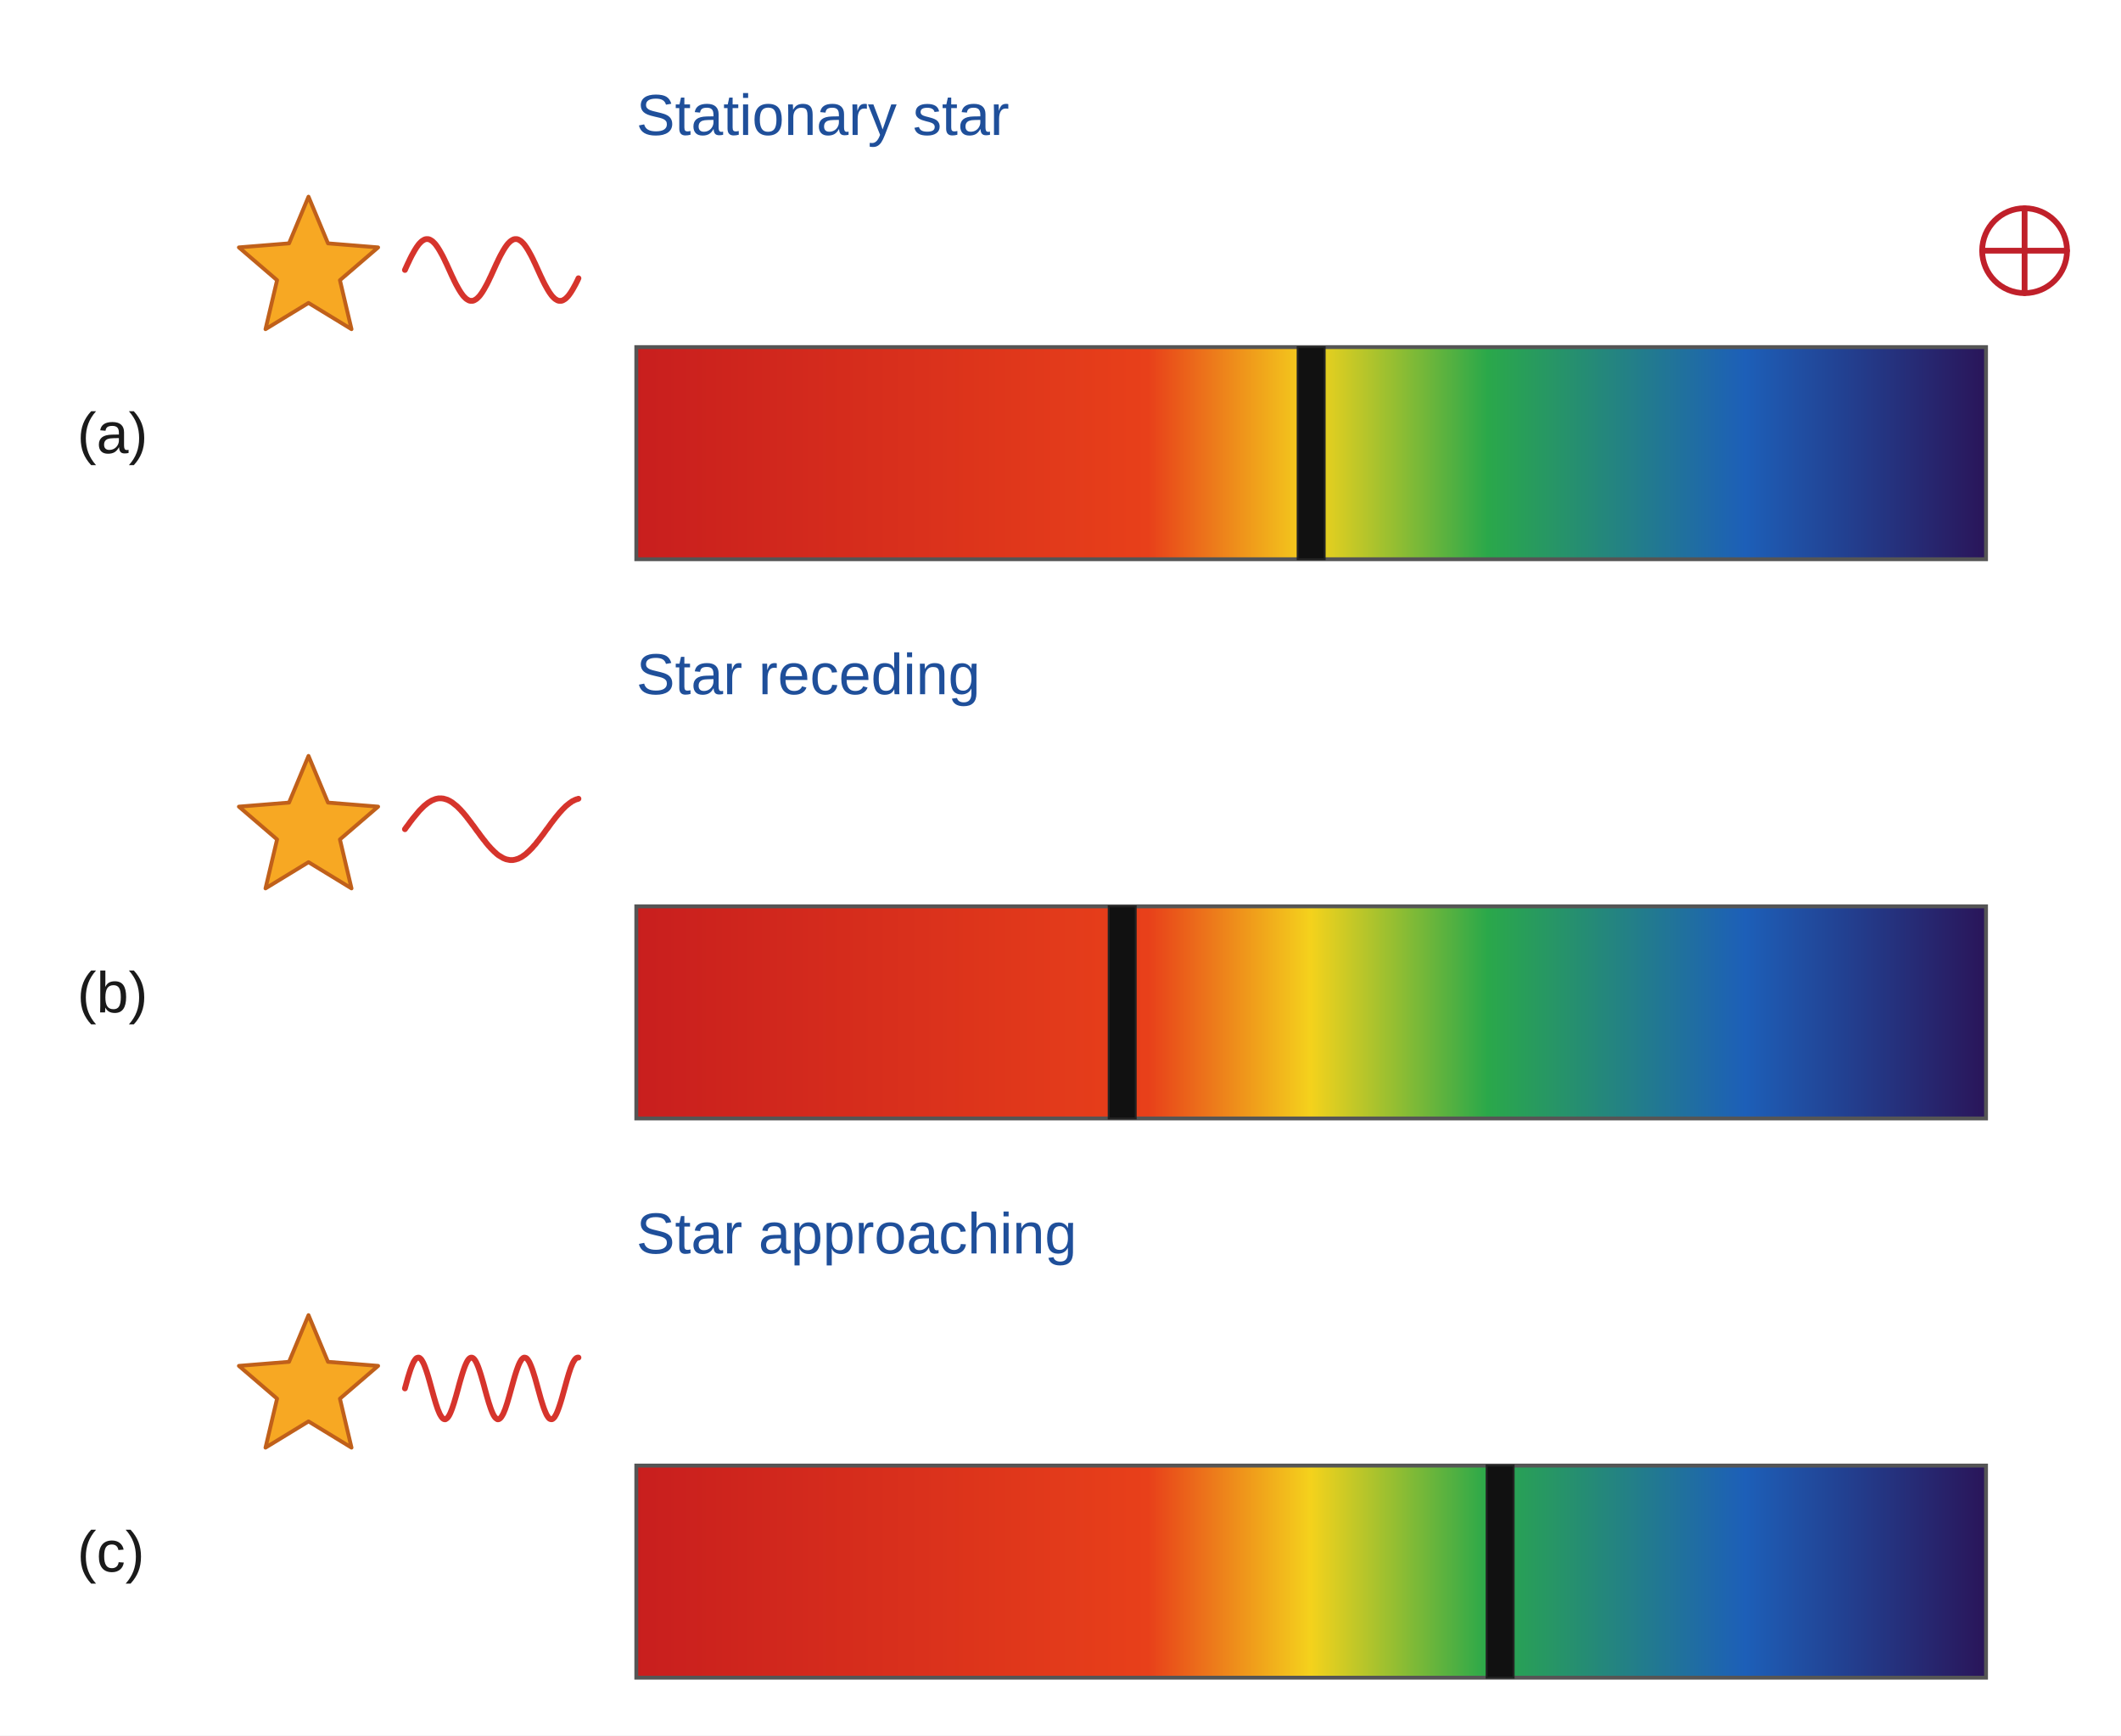
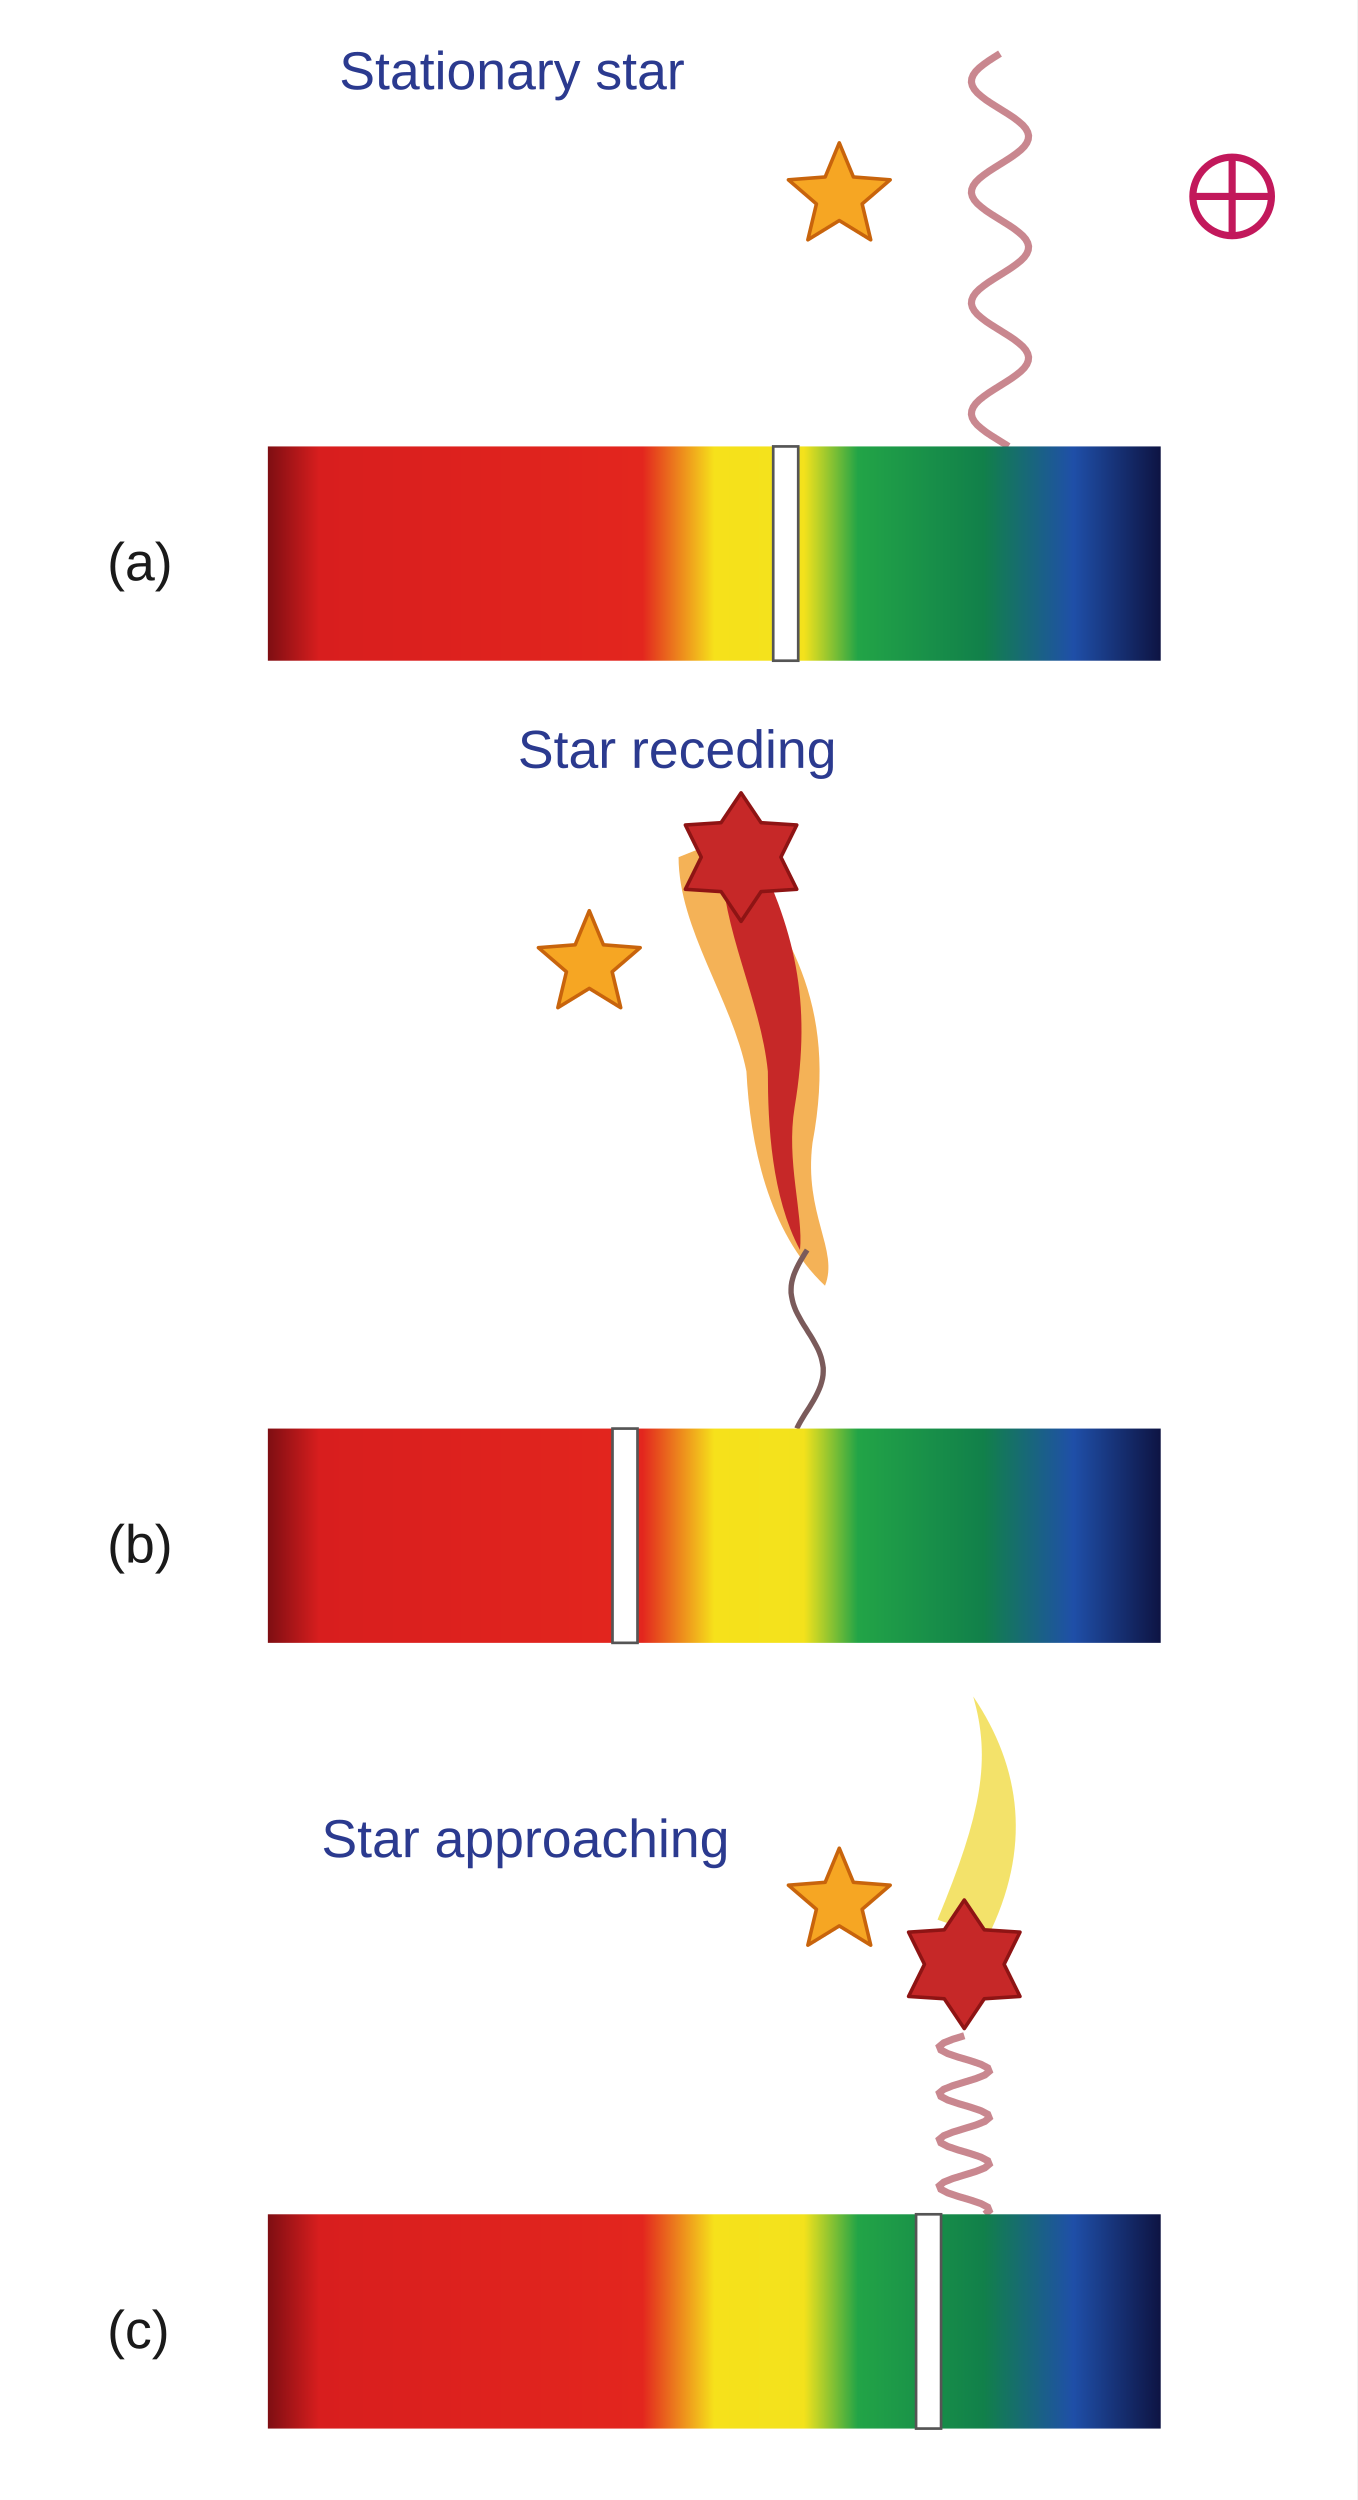
- <svg xmlns="http://www.w3.org/2000/svg" viewBox="0 0 1100 900" font-family="Arial, Helvetica, sans-serif">
+ <svg xmlns="http://www.w3.org/2000/svg" viewBox="0 0 760 1400" font-family="Arial, Helvetica, sans-serif">
  <defs>
-     <linearGradient id="spec" x1="0" y1="0" x2="1" y2="0">
-       <stop offset="0" stop-color="#c81e1e" />
-       <stop offset="0.38" stop-color="#e8401a" />
-       <stop offset="0.5" stop-color="#f4d21c" />
-       <stop offset="0.63" stop-color="#2aa84a" />
-       <stop offset="0.82" stop-color="#1d5fb8" />
-       <stop offset="1" stop-color="#2a1458" />
+     <linearGradient id="spec" x1="0" x2="1" y1="0" y2="0">
+       <stop offset="0" stop-color="#7a0d12" />
+       <stop offset="0.06" stop-color="#d81e1e" />
+       <stop offset="0.42" stop-color="#e3261e" />
+       <stop offset="0.5" stop-color="#f6e11b" />
+       <stop offset="0.6" stop-color="#f3e21c" />
+       <stop offset="0.66" stop-color="#22a447" />
+       <stop offset="0.8" stop-color="#11804a" />
+       <stop offset="0.9" stop-color="#1f4fa8" />
+       <stop offset="1" stop-color="#0d1240" />
    </linearGradient>
  </defs>
-   <rect width="1100" height="900" fill="#ffffff" />
-   <text x="40.0" y="235.0" font-size="30" fill="#1a1a1a" text-anchor="start" font-weight="400">(a)</text>
-   <text x="330.0" y="70.0" font-size="30" fill="#1f4f9a" text-anchor="start" font-weight="400">Stationary star</text>
-   <path d="M160.0 102.0 L170.1 126.2 L196.1 128.3 L176.3 145.3 L182.3 170.7 L160.0 157.1 L137.7 170.7 L143.7 145.3 L123.9 128.3 L149.9 126.2 Z" stroke="#c0601a" stroke-width="2" fill="#f7a823" stroke-linejoin="round" stroke-linecap="round" />
-   <path d="M210.0 140.0 L210.5 138.9 L211.0 137.8 L211.5 136.7 L212.0 135.7 L212.5 134.6 L213.0 133.6 L213.5 132.6 L214.0 131.7 L214.5 130.8 L215.0 129.9 L215.5 129.1 L216.0 128.3 L216.5 127.6 L217.0 126.9 L217.5 126.3 L218.0 125.8 L218.5 125.3 L219.0 124.9 L219.5 124.6 L220.0 124.3 L220.5 124.1 L221.0 124.0 L221.5 124.0 L222.0 124.0 L222.5 124.1 L223.0 124.3 L223.5 124.6 L224.0 124.9 L224.5 125.3 L225.0 125.8 L225.5 126.3 L226.0 126.9 L226.5 127.6 L227.0 128.3 L227.5 129.1 L228.0 129.9 L228.5 130.8 L229.0 131.7 L229.5 132.6 L230.0 133.6 L230.5 134.6 L231.0 135.7 L231.5 136.7 L232.0 137.8 L232.5 138.9 L233.0 140.0 L233.5 141.1 L234.0 142.2 L234.5 143.3 L235.0 144.3 L235.5 145.4 L236.0 146.4 L236.5 147.4 L237.0 148.3 L237.5 149.2 L238.0 150.1 L238.5 150.9 L239.0 151.7 L239.5 152.4 L240.0 153.1 L240.5 153.7 L241.0 154.2 L241.5 154.7 L242.0 155.1 L242.5 155.4 L243.0 155.7 L243.5 155.9 L244.0 156.0 L244.5 156.0 L245.0 156.0 L245.5 155.9 L246.0 155.7 L246.5 155.4 L247.0 155.1 L247.5 154.7 L248.0 154.2 L248.5 153.7 L249.0 153.1 L249.5 152.4 L250.0 151.7 L250.5 150.9 L251.0 150.1 L251.5 149.2 L252.0 148.3 L252.5 147.4 L253.0 146.4 L253.5 145.4 L254.0 144.3 L254.5 143.3 L255.0 142.2 L255.5 141.1 L256.0 140.0 L256.5 138.9 L257.0 137.8 L257.5 136.7 L258.0 135.7 L258.5 134.6 L259.0 133.6 L259.5 132.6 L260.0 131.7 L260.5 130.8 L261.0 129.9 L261.5 129.1 L262.0 128.3 L262.5 127.6 L263.0 126.9 L263.5 126.3 L264.0 125.8 L264.5 125.3 L265.0 124.9 L265.5 124.6 L266.0 124.3 L266.5 124.1 L267.0 124.0 L267.5 124.0 L268.0 124.0 L268.5 124.1 L269.0 124.3 L269.5 124.6 L270.0 124.9 L270.5 125.3 L271.0 125.8 L271.5 126.3 L272.0 126.9 L272.5 127.6 L273.0 128.3 L273.5 129.1 L274.0 129.9 L274.5 130.8 L275.0 131.7 L275.5 132.6 L276.0 133.6 L276.5 134.6 L277.0 135.7 L277.5 136.7 L278.0 137.8 L278.5 138.9 L279.0 140.0 L279.5 141.1 L280.0 142.2 L280.5 143.3 L281.0 144.3 L281.5 145.4 L282.0 146.4 L282.5 147.4 L283.0 148.3 L283.5 149.2 L284.0 150.1 L284.5 150.9 L285.0 151.7 L285.5 152.4 L286.0 153.1 L286.5 153.7 L287.0 154.2 L287.5 154.7 L288.0 155.1 L288.5 155.4 L289.0 155.7 L289.5 155.9 L290.0 156.0 L290.5 156.0 L291.0 156.0 L291.5 155.9 L292.0 155.7 L292.5 155.4 L293.0 155.1 L293.5 154.7 L294.0 154.2 L294.5 153.7 L295.0 153.1 L295.5 152.4 L296.0 151.7 L296.5 150.9 L297.0 150.1 L297.5 149.2 L298.0 148.3 L298.5 147.4 L299.0 146.4 L299.5 145.4 L300.0 144.3" stroke="#d6342c" stroke-width="3" fill="none" stroke-linejoin="round" stroke-linecap="round" />
-   <circle cx="1050.0" cy="130.0" r="22.0" stroke="#c0202a" stroke-width="3" fill="none" />
-   <line x1="1028.0" y1="130.0" x2="1072.0" y2="130.0" stroke="#c0202a" stroke-width="3" stroke-linecap="round" />
-   <line x1="1050.0" y1="108.0" x2="1050.0" y2="152.0" stroke="#c0202a" stroke-width="3" stroke-linecap="round" />
-   <rect x="330.0" y="180.0" width="700.0" height="110.0" rx="0" stroke="#555" stroke-width="2" fill="url(#spec)" />
-   <rect x="673.0" y="180.0" width="14.0" height="110.0" rx="0" stroke="#222" stroke-width="1" fill="#111111" />
-   <text x="40.0" y="525.0" font-size="30" fill="#1a1a1a" text-anchor="start" font-weight="400">(b)</text>
-   <text x="330.0" y="360.0" font-size="30" fill="#1f4f9a" text-anchor="start" font-weight="400">Star receding</text>
-   <path d="M160.0 392.0 L170.1 416.2 L196.1 418.3 L176.3 435.3 L182.3 460.7 L160.0 447.1 L137.7 460.7 L143.7 435.3 L123.9 418.3 L149.9 416.2 Z" stroke="#c0601a" stroke-width="2" fill="#f7a823" stroke-linejoin="round" stroke-linecap="round" />
-   <path d="M210.0 430.0 L210.5 429.3 L211.0 428.6 L211.5 428.0 L212.0 427.3 L212.5 426.6 L213.0 425.9 L213.5 425.3 L214.0 424.6 L214.5 424.0 L215.0 423.4 L215.5 422.8 L216.0 422.2 L216.5 421.6 L217.0 421.0 L217.5 420.4 L218.0 419.9 L218.5 419.4 L219.0 418.9 L219.5 418.4 L220.0 417.9 L220.5 417.5 L221.0 417.1 L221.5 416.7 L222.0 416.3 L222.5 416.0 L223.0 415.7 L223.5 415.4 L224.0 415.1 L224.5 414.9 L225.0 414.7 L225.5 414.5 L226.0 414.3 L226.5 414.2 L227.0 414.1 L227.5 414.0 L228.0 414.0 L228.5 414.0 L229.0 414.0 L229.5 414.1 L230.0 414.1 L230.5 414.3 L231.0 414.4 L231.5 414.6 L232.0 414.7 L232.5 415.0 L233.0 415.2 L233.5 415.5 L234.0 415.8 L234.5 416.1 L235.0 416.5 L235.5 416.9 L236.0 417.3 L236.5 417.7 L237.0 418.1 L237.5 418.6 L238.0 419.1 L238.5 419.6 L239.0 420.1 L239.5 420.7 L240.0 421.2 L240.5 421.8 L241.0 422.4 L241.5 423.0 L242.0 423.6 L242.5 424.3 L243.0 424.9 L243.5 425.6 L244.0 426.2 L244.5 426.9 L245.0 427.6 L245.5 428.2 L246.0 428.9 L246.5 429.6 L247.0 430.3 L247.5 431.0 L248.0 431.6 L248.5 432.3 L249.0 433.0 L249.5 433.7 L250.0 434.3 L250.5 435.0 L251.0 435.6 L251.5 436.2 L252.0 436.9 L252.5 437.5 L253.0 438.1 L253.5 438.7 L254.0 439.2 L254.5 439.8 L255.0 440.3 L255.5 440.8 L256.0 441.3 L256.5 441.8 L257.0 442.2 L257.5 442.7 L258.0 443.1 L258.5 443.5 L259.0 443.8 L259.5 444.1 L260.0 444.4 L260.5 444.7 L261.0 445.0 L261.5 445.2 L262.0 445.4 L262.5 445.6 L263.0 445.7 L263.5 445.8 L264.0 445.9 L264.5 446.0 L265.0 446.0 L265.5 446.0 L266.0 446.0 L266.5 445.9 L267.0 445.8 L267.5 445.7 L268.0 445.5 L268.5 445.4 L269.0 445.2 L269.5 444.9 L270.0 444.7 L270.5 444.4 L271.0 444.1 L271.5 443.7 L272.0 443.4 L272.5 443.0 L273.0 442.6 L273.5 442.1 L274.0 441.7 L274.5 441.2 L275.0 440.7 L275.5 440.2 L276.0 439.7 L276.5 439.1 L277.0 438.5 L277.5 438.0 L278.0 437.4 L278.5 436.7 L279.0 436.1 L279.5 435.5 L280.0 434.8 L280.5 434.2 L281.0 433.5 L281.5 432.9 L282.0 432.2 L282.5 431.5 L283.0 430.8 L283.5 430.1 L284.0 429.5 L284.5 428.8 L285.0 428.1 L285.5 427.4 L286.0 426.7 L286.5 426.1 L287.0 425.4 L287.5 424.8 L288.0 424.1 L288.5 423.5 L289.0 422.9 L289.5 422.3 L290.0 421.7 L290.5 421.1 L291.0 420.6 L291.5 420.0 L292.0 419.5 L292.5 419.0 L293.0 418.5 L293.5 418.0 L294.0 417.6 L294.5 417.2 L295.0 416.8 L295.5 416.4 L296.0 416.1 L296.5 415.7 L297.0 415.4 L297.5 415.2 L298.0 414.9 L298.5 414.7 L299.0 414.5 L299.5 414.4 L300.0 414.2" stroke="#d6342c" stroke-width="3" fill="none" stroke-linejoin="round" stroke-linecap="round" />
-   <rect x="330.0" y="470.0" width="700.0" height="110.0" rx="0" stroke="#555" stroke-width="2" fill="url(#spec)" />
-   <rect x="575.0" y="470.0" width="14.0" height="110.0" rx="0" stroke="#222" stroke-width="1" fill="#111111" />
-   <text x="40.0" y="815.0" font-size="30" fill="#1a1a1a" text-anchor="start" font-weight="400">(c)</text>
-   <text x="330.0" y="650.0" font-size="30" fill="#1f4f9a" text-anchor="start" font-weight="400">Star approaching</text>
-   <path d="M160.0 682.0 L170.1 706.2 L196.1 708.3 L176.3 725.3 L182.3 750.7 L160.0 737.1 L137.7 750.7 L143.7 725.3 L123.9 708.3 L149.9 706.2 Z" stroke="#c0601a" stroke-width="2" fill="#f7a823" stroke-linejoin="round" stroke-linecap="round" />
-   <path d="M210.0 720.0 L210.5 718.2 L211.0 716.4 L211.5 714.6 L212.0 713.0 L212.5 711.4 L213.0 709.9 L213.5 708.6 L214.0 707.4 L214.5 706.3 L215.0 705.5 L215.5 704.8 L216.0 704.3 L216.5 704.1 L217.0 704.0 L217.5 704.1 L218.0 704.5 L218.5 705.0 L219.0 705.8 L219.5 706.7 L220.0 707.8 L220.5 709.1 L221.0 710.5 L221.5 712.0 L222.0 713.6 L222.5 715.3 L223.0 717.1 L223.5 718.9 L224.0 720.7 L224.5 722.5 L225.0 724.3 L225.5 726.0 L226.0 727.7 L226.5 729.2 L227.0 730.7 L227.5 731.9 L228.0 733.1 L228.5 734.0 L229.0 734.8 L229.5 735.4 L230.0 735.8 L230.5 736.0 L231.0 736.0 L231.5 735.7 L232.0 735.3 L232.5 734.7 L233.0 733.9 L233.5 732.9 L234.0 731.7 L234.5 730.4 L235.0 728.9 L235.5 727.4 L236.0 725.7 L236.5 724.0 L237.0 722.2 L237.5 720.4 L238.0 718.5 L238.5 716.7 L239.0 715.0 L239.5 713.3 L240.0 711.7 L240.5 710.2 L241.0 708.8 L241.5 707.6 L242.0 706.5 L242.5 705.6 L243.0 704.9 L243.5 704.4 L244.0 704.1 L244.5 704.0 L245.0 704.1 L245.5 704.4 L246.0 704.9 L246.5 705.6 L247.0 706.5 L247.5 707.6 L248.0 708.8 L248.5 710.2 L249.0 711.7 L249.5 713.3 L250.0 715.0 L250.5 716.7 L251.0 718.5 L251.5 720.4 L252.0 722.2 L252.5 724.0 L253.0 725.7 L253.5 727.4 L254.0 728.9 L254.5 730.4 L255.0 731.7 L255.5 732.9 L256.0 733.9 L256.5 734.7 L257.0 735.3 L257.5 735.7 L258.0 736.0 L258.5 736.0 L259.0 735.8 L259.5 735.4 L260.0 734.8 L260.5 734.0 L261.0 733.1 L261.5 731.9 L262.0 730.7 L262.5 729.2 L263.0 727.7 L263.5 726.0 L264.0 724.3 L264.5 722.5 L265.0 720.7 L265.5 718.9 L266.0 717.1 L266.5 715.3 L267.0 713.6 L267.5 712.0 L268.0 710.5 L268.5 709.1 L269.0 707.8 L269.5 706.7 L270.0 705.8 L270.5 705.0 L271.0 704.5 L271.5 704.1 L272.0 704.0 L272.5 704.1 L273.0 704.3 L273.5 704.8 L274.0 705.5 L274.5 706.3 L275.0 707.4 L275.5 708.6 L276.0 709.9 L276.5 711.4 L277.0 713.0 L277.5 714.6 L278.0 716.4 L278.5 718.2 L279.0 720.0 L279.5 721.8 L280.0 723.6 L280.5 725.4 L281.0 727.0 L281.5 728.6 L282.0 730.1 L282.5 731.4 L283.0 732.6 L283.5 733.7 L284.0 734.5 L284.5 735.2 L285.0 735.7 L285.5 735.9 L286.0 736.0 L286.5 735.9 L287.0 735.5 L287.5 735.0 L288.0 734.2 L288.5 733.3 L289.0 732.2 L289.5 730.9 L290.0 729.5 L290.5 728.0 L291.0 726.4 L291.5 724.7 L292.0 722.9 L292.5 721.1 L293.0 719.3 L293.5 717.5 L294.0 715.7 L294.5 714.0 L295.0 712.3 L295.5 710.8 L296.0 709.3 L296.5 708.1 L297.0 706.9 L297.5 706.0 L298.0 705.2 L298.5 704.6 L299.0 704.2 L299.5 704.0 L300.0 704.0" stroke="#d6342c" stroke-width="3" fill="none" stroke-linejoin="round" stroke-linecap="round" />
-   <rect x="330.0" y="760.0" width="700.0" height="110.0" rx="0" stroke="#555" stroke-width="2" fill="url(#spec)" />
-   <rect x="771.0" y="760.0" width="14.0" height="110.0" rx="0" stroke="#222" stroke-width="1" fill="#111111" />
+   <rect width="760" height="1400" fill="#ffffff" />
+   <text x="190" y="50" font-size="30" fill="#2b3a8f">Stationary star</text>
+   <polygon points="470.0,80.0 477.9,99.1 498.5,100.7 482.8,114.2 487.6,134.3 470.0,123.5 452.4,134.3 457.2,114.2 441.5,100.7 462.1,99.1" fill="#f6a623" stroke="#c8640c" stroke-width="2" stroke-linejoin="round" />
+   <path d="M560.0 30.0 L556.8 32.0 L553.7 34.0 L550.9 36.0 L548.4 38.0 L546.4 40.0 L545.0 42.0 L544.2 44.0 L544.0 46.0 L544.5 48.0 L545.6 50.0 L547.3 52.0 L549.6 54.0 L552.2 56.0 L555.2 58.0 L558.4 60.0 L561.6 62.0 L564.8 64.0 L567.8 66.0 L570.4 68.0 L572.7 70.0 L574.4 72.0 L575.5 74.0 L576.0 76.0 L575.8 78.0 L575.0 80.0 L573.6 82.0 L571.6 84.0 L569.1 86.0 L566.3 88.0 L563.2 90.0 L560.0 92.0 L556.8 94.0 L553.7 96.0 L550.9 98.0 L548.4 100.0 L546.4 102.0 L545.0 104.0 L544.2 106.0 L544.0 108.0 L544.5 110.0 L545.6 112.0 L547.3 114.0 L549.6 116.0 L552.2 118.0 L555.2 120.0 L558.4 122.0 L561.6 124.0 L564.8 126.0 L567.8 128.0 L570.4 130.0 L572.7 132.0 L574.4 134.0 L575.5 136.0 L576.0 138.0 L575.8 140.0 L575.0 142.0 L573.6 144.0 L571.6 146.0 L569.1 148.0 L566.3 150.0 L563.2 152.0 L560.0 154.0 L556.8 156.0 L553.7 158.0 L550.9 160.0 L548.4 162.0 L546.4 164.0 L545.0 166.0 L544.2 168.0 L544.0 170.0 L544.5 172.0 L545.6 174.0 L547.3 176.0 L549.6 178.0 L552.2 180.0 L555.2 182.0 L558.4 184.0 L561.6 186.0 L564.8 188.0 L567.8 190.0 L570.4 192.0 L572.7 194.0 L574.4 196.0 L575.5 198.0 L576.0 200.0 L575.8 202.0 L575.0 204.0 L573.6 206.0 L571.6 208.0 L569.1 210.0 L566.3 212.0 L563.2 214.0 L560.0 216.0 L556.8 218.0 L553.7 220.0 L550.9 222.0 L548.4 224.0 L546.4 226.0 L545.0 228.0 L544.2 230.0 L544.0 232.0 L544.5 234.0 L545.6 236.0 L547.3 238.0 L549.6 240.0 L552.2 242.0 L555.2 244.0 L558.4 246.0 L561.6 248.0 L564.8 250.0" fill="none" stroke="#c9878f" stroke-width="4" />
+   <circle cx="690" cy="110" r="22" fill="none" stroke="#c2185b" stroke-width="4" />
+   <line x1="668" y1="110" x2="712" y2="110" stroke="#c2185b" stroke-width="4" />
+   <line x1="690" y1="88" x2="690" y2="132" stroke="#c2185b" stroke-width="4" />
+   <rect x="150" y="250" width="500" height="120" fill="url(#spec)" />
+   <rect x="433" y="250" width="14" height="120" fill="#ffffff" stroke="#555555" stroke-width="1.5" />
+   <text x="60" y="325" font-size="30" fill="#1a1a1a">(a)</text>
+   <text x="290" y="430" font-size="30" fill="#2b3a8f">Star receding</text>
+   <path d="M405 470 C440 520 470 560 455 640 C450 680 470 700 462 720 C430 690 420 640 418 600 C410 560 380 520 380 480 Z" fill="#f2a43a" opacity="0.85" />
+   <path d="M420 470 C445 520 455 560 445 620 C440 650 450 680 448 700 C432 670 430 630 430 600 C426 560 404 520 404 480 Z" fill="#c62828" />
+   <polygon points="415.0,444.0 426.2,460.7 446.2,462.0 437.3,480.0 446.2,498.0 426.2,499.3 415.0,516.0 403.8,499.3 383.8,498.0 392.7,480.0 383.8,462.0 403.8,460.7" fill="#c62828" stroke="#8e1414" stroke-width="2" stroke-linejoin="round" />
+   <polygon points="330.0,510.0 337.9,529.1 358.5,530.7 342.8,544.2 347.6,564.3 330.0,553.5 312.4,564.3 317.2,544.2 301.5,530.7 322.1,529.1" fill="#f6a623" stroke="#c8640c" stroke-width="2" stroke-linejoin="round" />
+   <path d="M452.0 700.0 L450.7 702.0 L449.5 704.0 L448.3 706.0 L447.2 708.0 L446.2 710.0 L445.3 712.0 L444.5 714.0 L443.9 716.0 L443.4 718.0 L443.1 720.0 L443.0 722.0 L443.0 724.0 L443.3 726.0 L443.7 728.0 L444.2 730.0 L444.9 732.0 L445.7 734.0 L446.7 736.0 L447.8 738.0 L448.9 740.0 L450.1 742.0 L451.4 744.0 L452.6 746.0 L453.9 748.0 L455.1 750.0 L456.2 752.0 L457.3 754.0 L458.3 756.0 L459.1 758.0 L459.8 760.0 L460.3 762.0 L460.7 764.0 L461.0 766.0 L461.0 768.0 L460.9 770.0 L460.6 772.0 L460.1 774.0 L459.5 776.0 L458.7 778.0 L457.8 780.0 L456.8 782.0 L455.7 784.0 L454.5 786.0 L453.3 788.0 L452.0 790.0 L450.7 792.0 L449.5 794.0 L448.3 796.0 L447.2 798.0 L446.2 800.0" fill="none" stroke="#7a5a5a" stroke-width="3" />
+   <rect x="150" y="800" width="500" height="120" fill="url(#spec)" />
+   <rect x="343" y="800" width="14" height="120" fill="#ffffff" stroke="#555555" stroke-width="1.5" />
+   <text x="60" y="875" font-size="30" fill="#1a1a1a">(b)</text>
+   <path d="M525 1075 C550 1015 555 985 545 950 C572 990 578 1035 553 1085 Z" fill="#f2df5a" opacity="0.9" />
+   <text x="180" y="1040" font-size="30" fill="#2b3a8f">Star approaching</text>
+   <polygon points="470.0,1035.0 477.9,1054.1 498.5,1055.7 482.8,1069.2 487.6,1089.3 470.0,1078.5 452.4,1089.3 457.2,1069.2 441.5,1055.7 462.1,1054.1" fill="#f6a623" stroke="#c8640c" stroke-width="2" stroke-linejoin="round" />
+   <polygon points="540.0,1064.0 551.2,1080.7 571.2,1082.0 562.3,1100.0 571.2,1118.0 551.2,1119.3 540.0,1136.0 528.8,1119.3 508.8,1118.0 517.7,1100.0 508.8,1082.0 528.8,1080.7" fill="#c62828" stroke="#8e1414" stroke-width="2" stroke-linejoin="round" />
+   <path d="M540.0 1140.0 L533.5 1142.0 L528.5 1144.0 L526.1 1146.0 L526.9 1148.0 L530.7 1150.0 L536.6 1152.0 L543.4 1154.0 L549.3 1156.0 L553.1 1158.0 L553.9 1160.0 L551.5 1162.0 L546.5 1164.0 L540.0 1166.0 L533.5 1168.0 L528.5 1170.0 L526.1 1172.0 L526.9 1174.0 L530.7 1176.0 L536.6 1178.0 L543.4 1180.0 L549.3 1182.0 L553.1 1184.0 L553.9 1186.0 L551.5 1188.0 L546.5 1190.0 L540.0 1192.0 L533.5 1194.0 L528.5 1196.0 L526.1 1198.0 L526.9 1200.0 L530.7 1202.0 L536.6 1204.0 L543.4 1206.0 L549.3 1208.0 L553.1 1210.0 L553.9 1212.0 L551.5 1214.0 L546.5 1216.0 L540.0 1218.0 L533.5 1220.0 L528.5 1222.0 L526.1 1224.0 L526.9 1226.0 L530.7 1228.0 L536.6 1230.0 L543.4 1232.0 L549.3 1234.0 L553.1 1236.0 L553.9 1238.0 L551.5 1240.0" fill="none" stroke="#c9878f" stroke-width="4" />
+   <rect x="150" y="1240" width="500" height="120" fill="url(#spec)" />
+   <rect x="513" y="1240" width="14" height="120" fill="#ffffff" stroke="#555555" stroke-width="1.5" />
+   <text x="60" y="1315" font-size="30" fill="#1a1a1a">(c)</text>
</svg>
